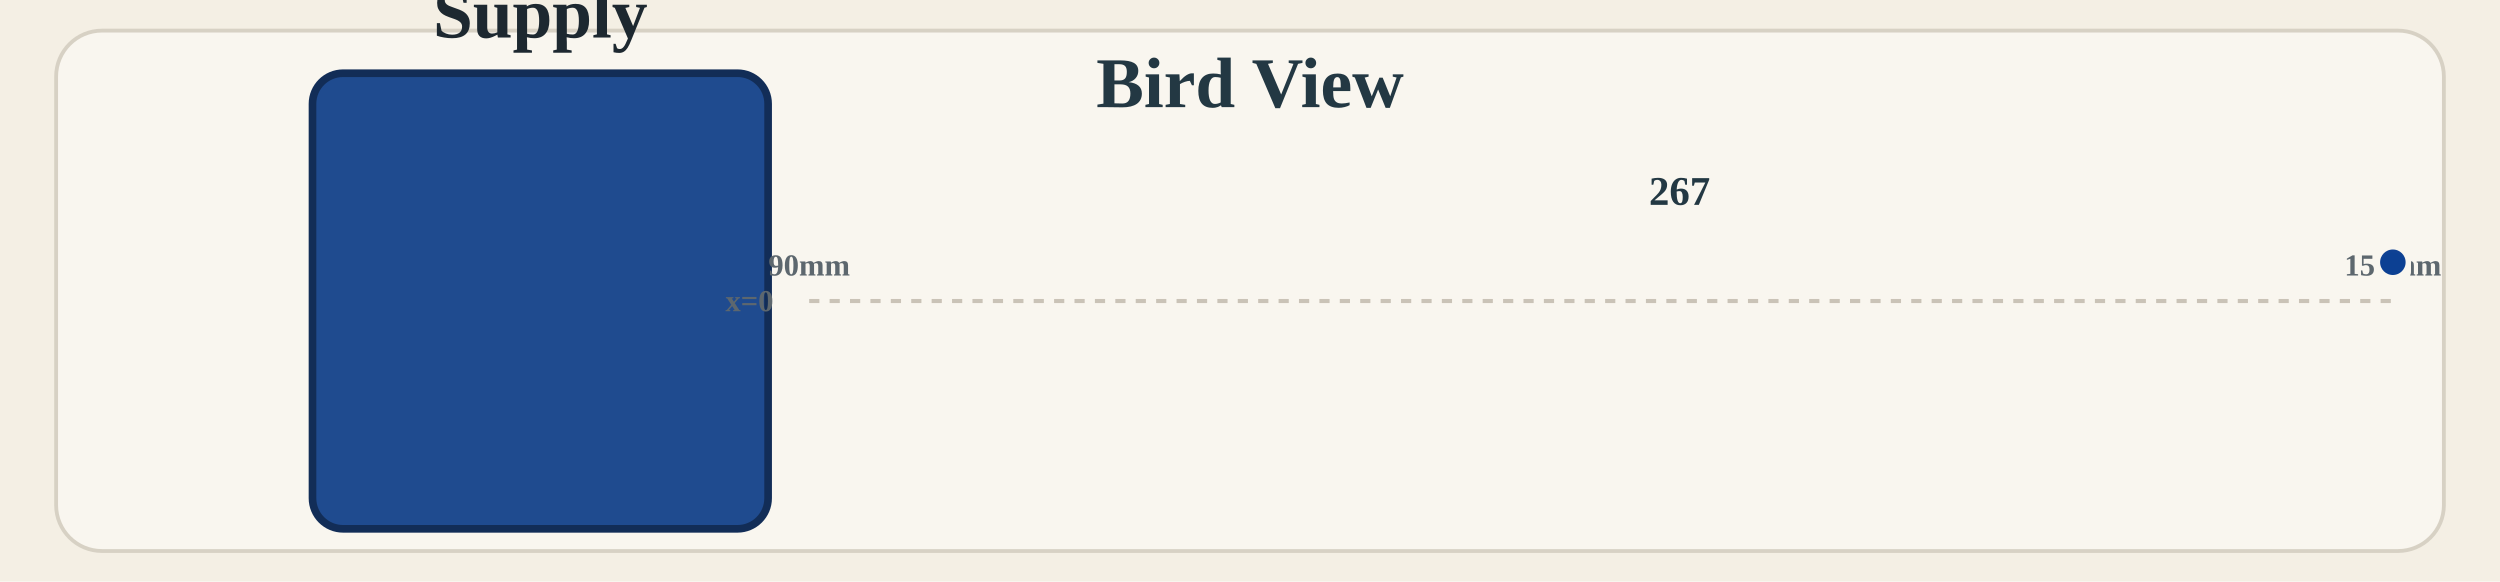
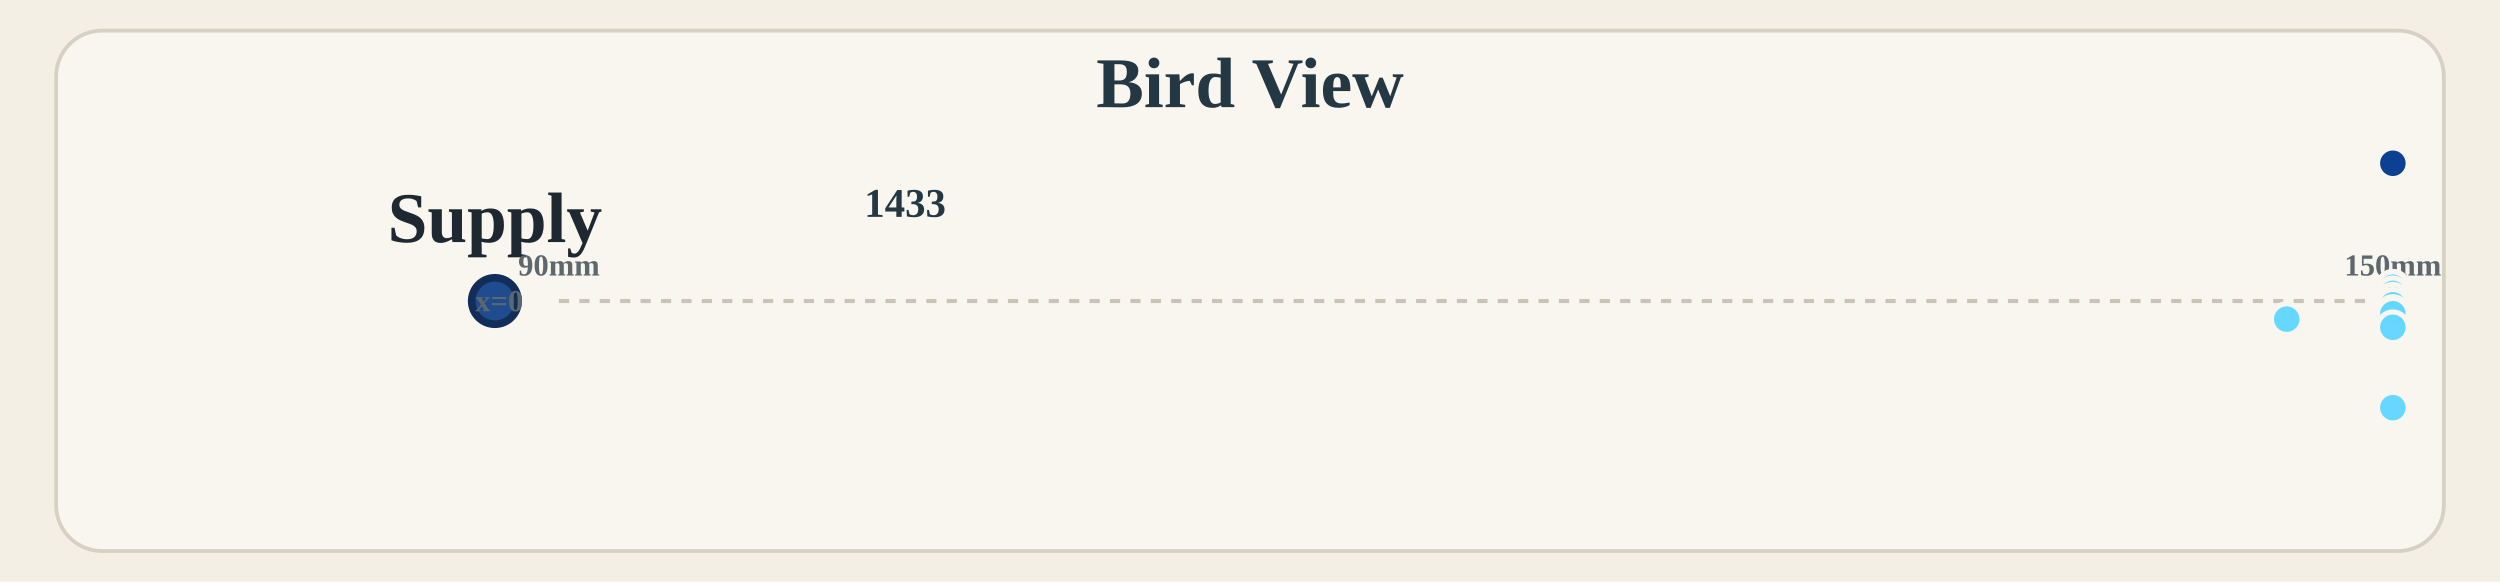
<svg xmlns="http://www.w3.org/2000/svg" width="980" height="228" viewBox="0 0 980 228">
  <rect width="100%" height="100%" fill="#f4efe4" />
  <rect x="22" y="12" width="936" height="204" rx="18" fill="#f9f6ef" stroke="#d7d1c4" stroke-width="1.5" />
  <text x="490.0" y="42.0" text-anchor="middle" font-size="28" font-weight="900" fill="#233843">Bird View</text>
-   <rect x="122.5" y="28.7" width="178.6" height="178.6" fill="#1f4b8f" stroke="#122d57" stroke-width="3" rx="12.0" />
-   <text x="211.8" y="14.7" text-anchor="middle" font-size="28" font-weight="600" fill="#1d2830">Supply</text>
-   <line x1="317.2" y1="118.0" x2="938.0" y2="118.0" stroke="#b7aea0" stroke-width="1.6" stroke-dasharray="4 4" opacity="0.7" />
-   <text x="317.2" y="108.0" text-anchor="middle" font-size="12" font-weight="600" fill="#5d676e">90mm</text>
+   <rect x="184.9" y="108.9" width="18.2" height="18.2" fill="#1f4b8f" stroke="#122d57" stroke-width="3" rx="12.0" />
+   <text x="194.0" y="94.9" text-anchor="middle" font-size="28" font-weight="600" fill="#1d2830">Supply</text>
+   <line x1="219.1" y1="118.0" x2="938.0" y2="118.0" stroke="#b7aea0" stroke-width="1.6" stroke-dasharray="4 4" opacity="0.7" />
+   <text x="219.1" y="108.0" text-anchor="middle" font-size="12" font-weight="600" fill="#5d676e">90mm</text>
  <text x="938.0" y="108.0" text-anchor="middle" font-size="12" font-weight="600" fill="#5d676e">150mm</text>
-   <text x="303.2" y="122.0" text-anchor="end" font-size="12" font-weight="700" fill="#5d676e">x=0</text>
-   <circle class="step-history-dot" data-trend="unknown" cx="938.0" cy="106.3" r="6.0" fill="#63d7ff" fill-opacity="0.98" stroke="#f9f6ef" stroke-width="2" />
-   <circle class="step-history-dot" data-trend="further" cx="938.0" cy="105.8" r="6.0" fill="#63d7ff" fill-opacity="0.98" stroke="#f9f6ef" stroke-width="2" />
-   <circle class="step-history-dot" data-trend="further" cx="938.0" cy="104.2" r="6.0" fill="#63d7ff" fill-opacity="0.98" stroke="#f9f6ef" stroke-width="2" />
-   <circle class="step-history-dot" data-trend="further" cx="938.0" cy="102.9" r="6.0" fill="#63d7ff" fill-opacity="0.98" stroke="#f9f6ef" stroke-width="2" />
-   <circle class="step-history-dot" data-trend="further" cx="938.0" cy="101.8" r="6.0" fill="#63d7ff" fill-opacity="0.98" stroke="#f9f6ef" stroke-width="2" />
-   <circle class="step-history-dot" data-trend="further" cx="938.0" cy="100.8" r="6.0" fill="#63d7ff" fill-opacity="0.98" stroke="#f9f6ef" stroke-width="2" />
-   <circle class="step-history-dot" data-trend="further" cx="938.0" cy="99.9" r="6.0" fill="#63d7ff" fill-opacity="0.98" stroke="#f9f6ef" stroke-width="2" />
-   <circle class="step-history-dot" data-trend="further" cx="938.0" cy="99.1" r="6.0" fill="#63d7ff" fill-opacity="0.98" stroke="#f9f6ef" stroke-width="2" />
-   <circle class="step-history-dot" data-trend="closer" cx="938.0" cy="99.5" r="6.0" fill="#63d7ff" fill-opacity="0.98" stroke="#f9f6ef" stroke-width="2" />
-   <circle class="step-history-dot" data-trend="closer" cx="938.0" cy="101.0" r="6.0" fill="#63d7ff" fill-opacity="0.98" stroke="#f9f6ef" stroke-width="2" />
-   <circle class="step-history-dot" data-trend="closer" cx="938.0" cy="102.3" r="6.0" fill="#63d7ff" fill-opacity="0.98" stroke="#f9f6ef" stroke-width="2" />
-   <circle class="step-history-dot" data-trend="closer" cx="938.0" cy="103.4" r="6.0" fill="#63d7ff" fill-opacity="0.98" stroke="#f9f6ef" stroke-width="2" />
-   <circle class="step-history-dot" data-trend="closer" cx="938.0" cy="104.3" r="6.0" fill="#63d7ff" fill-opacity="0.98" stroke="#f9f6ef" stroke-width="2" />
-   <circle class="step-history-dot" data-trend="closer" cx="938.0" cy="105.1" r="6.0" fill="#63d7ff" fill-opacity="0.98" stroke="#f9f6ef" stroke-width="2" />
-   <circle class="step-history-dot" data-trend="closer" cx="938.0" cy="105.8" r="6.0" fill="#63d7ff" fill-opacity="0.98" stroke="#f9f6ef" stroke-width="2" />
-   <circle class="step-history-dot" data-trend="further" cx="938.0" cy="105.4" r="6.0" fill="#63d7ff" fill-opacity="0.98" stroke="#f9f6ef" stroke-width="2" />
-   <circle class="step-history-dot" data-trend="further" cx="938.0" cy="104.0" r="6.0" fill="#63d7ff" fill-opacity="0.98" stroke="#f9f6ef" stroke-width="2" />
-   <circle class="step-history-dot" data-trend="further" cx="938.0" cy="102.8" r="6.0" fill="#0b3d91" fill-opacity="0.98" stroke="#f9f6ef" stroke-width="2" />
-   <text x="658.4" y="80.3" text-anchor="middle" font-size="16" font-weight="600" fill="#233843" stroke="#f9f6ef" stroke-width="2" paint-order="stroke">267</text>
+   <text x="205.1" y="122.0" text-anchor="end" font-size="12" font-weight="700" fill="#5d676e">x=0</text>
+   <circle class="step-history-dot" data-trend="unknown" cx="938.0" cy="112.4" r="6.0" fill="#63d7ff" fill-opacity="0.98" stroke="#f9f6ef" stroke-width="2" />
+   <circle class="step-history-dot" data-trend="closer" cx="938.0" cy="112.8" r="6.0" fill="#63d7ff" fill-opacity="0.98" stroke="#f9f6ef" stroke-width="2" />
+   <circle class="step-history-dot" data-trend="further" cx="938.0" cy="112.7" r="6.0" fill="#63d7ff" fill-opacity="0.98" stroke="#f9f6ef" stroke-width="2" />
+   <circle class="step-history-dot" data-trend="neutral" cx="938.0" cy="112.6" r="6.0" fill="#63d7ff" fill-opacity="0.98" stroke="#f9f6ef" stroke-width="2" />
+   <circle class="step-history-dot" data-trend="further" cx="938.0" cy="115.0" r="6.0" fill="#63d7ff" fill-opacity="0.98" stroke="#f9f6ef" stroke-width="2" />
+   <circle class="step-history-dot" data-trend="closer" cx="938.0" cy="117.5" r="6.0" fill="#63d7ff" fill-opacity="0.98" stroke="#f9f6ef" stroke-width="2" />
+   <circle class="step-history-dot" data-trend="further" cx="938.0" cy="64.0" r="6.0" fill="#63d7ff" fill-opacity="0.98" stroke="#f9f6ef" stroke-width="2" />
+   <circle class="step-history-dot" data-trend="closer" cx="938.0" cy="64.0" r="6.0" fill="#63d7ff" fill-opacity="0.98" stroke="#f9f6ef" stroke-width="2" />
+   <circle class="step-history-dot" data-trend="closer" cx="938.0" cy="64.0" r="6.0" fill="#63d7ff" fill-opacity="0.98" stroke="#f9f6ef" stroke-width="2" />
+   <circle class="step-history-dot" data-trend="closer" cx="896.4" cy="125.1" r="6.0" fill="#63d7ff" fill-opacity="0.98" stroke="#f9f6ef" stroke-width="2" />
+   <circle class="step-history-dot" data-trend="further" cx="938.0" cy="119.5" r="6.0" fill="#63d7ff" fill-opacity="0.98" stroke="#f9f6ef" stroke-width="2" />
+   <circle class="step-history-dot" data-trend="further" cx="938.0" cy="122.3" r="6.0" fill="#63d7ff" fill-opacity="0.98" stroke="#f9f6ef" stroke-width="2" />
+   <circle class="step-history-dot" data-trend="closer" cx="938.0" cy="123.0" r="6.0" fill="#63d7ff" fill-opacity="0.98" stroke="#f9f6ef" stroke-width="2" />
+   <circle class="step-history-dot" data-trend="further" cx="938.0" cy="159.8" r="6.0" fill="#63d7ff" fill-opacity="0.98" stroke="#f9f6ef" stroke-width="2" />
+   <circle class="step-history-dot" data-trend="closer" cx="938.0" cy="128.3" r="6.0" fill="#63d7ff" fill-opacity="0.98" stroke="#f9f6ef" stroke-width="2" />
+   <circle class="step-history-dot" data-trend="further" cx="938.0" cy="64.0" r="6.0" fill="#63d7ff" fill-opacity="0.98" stroke="#f9f6ef" stroke-width="2" />
+   <circle class="step-history-dot" data-trend="closer" cx="938.0" cy="64.0" r="6.0" fill="#63d7ff" fill-opacity="0.98" stroke="#f9f6ef" stroke-width="2" />
+   <circle class="step-history-dot" data-trend="closer" cx="938.0" cy="64.0" r="6.0" fill="#0b3d91" fill-opacity="0.98" stroke="#f9f6ef" stroke-width="2" />
+   <text x="354.8" y="85.0" text-anchor="middle" font-size="16" font-weight="600" fill="#233843" stroke="#f9f6ef" stroke-width="2" paint-order="stroke">1433</text>
</svg>
